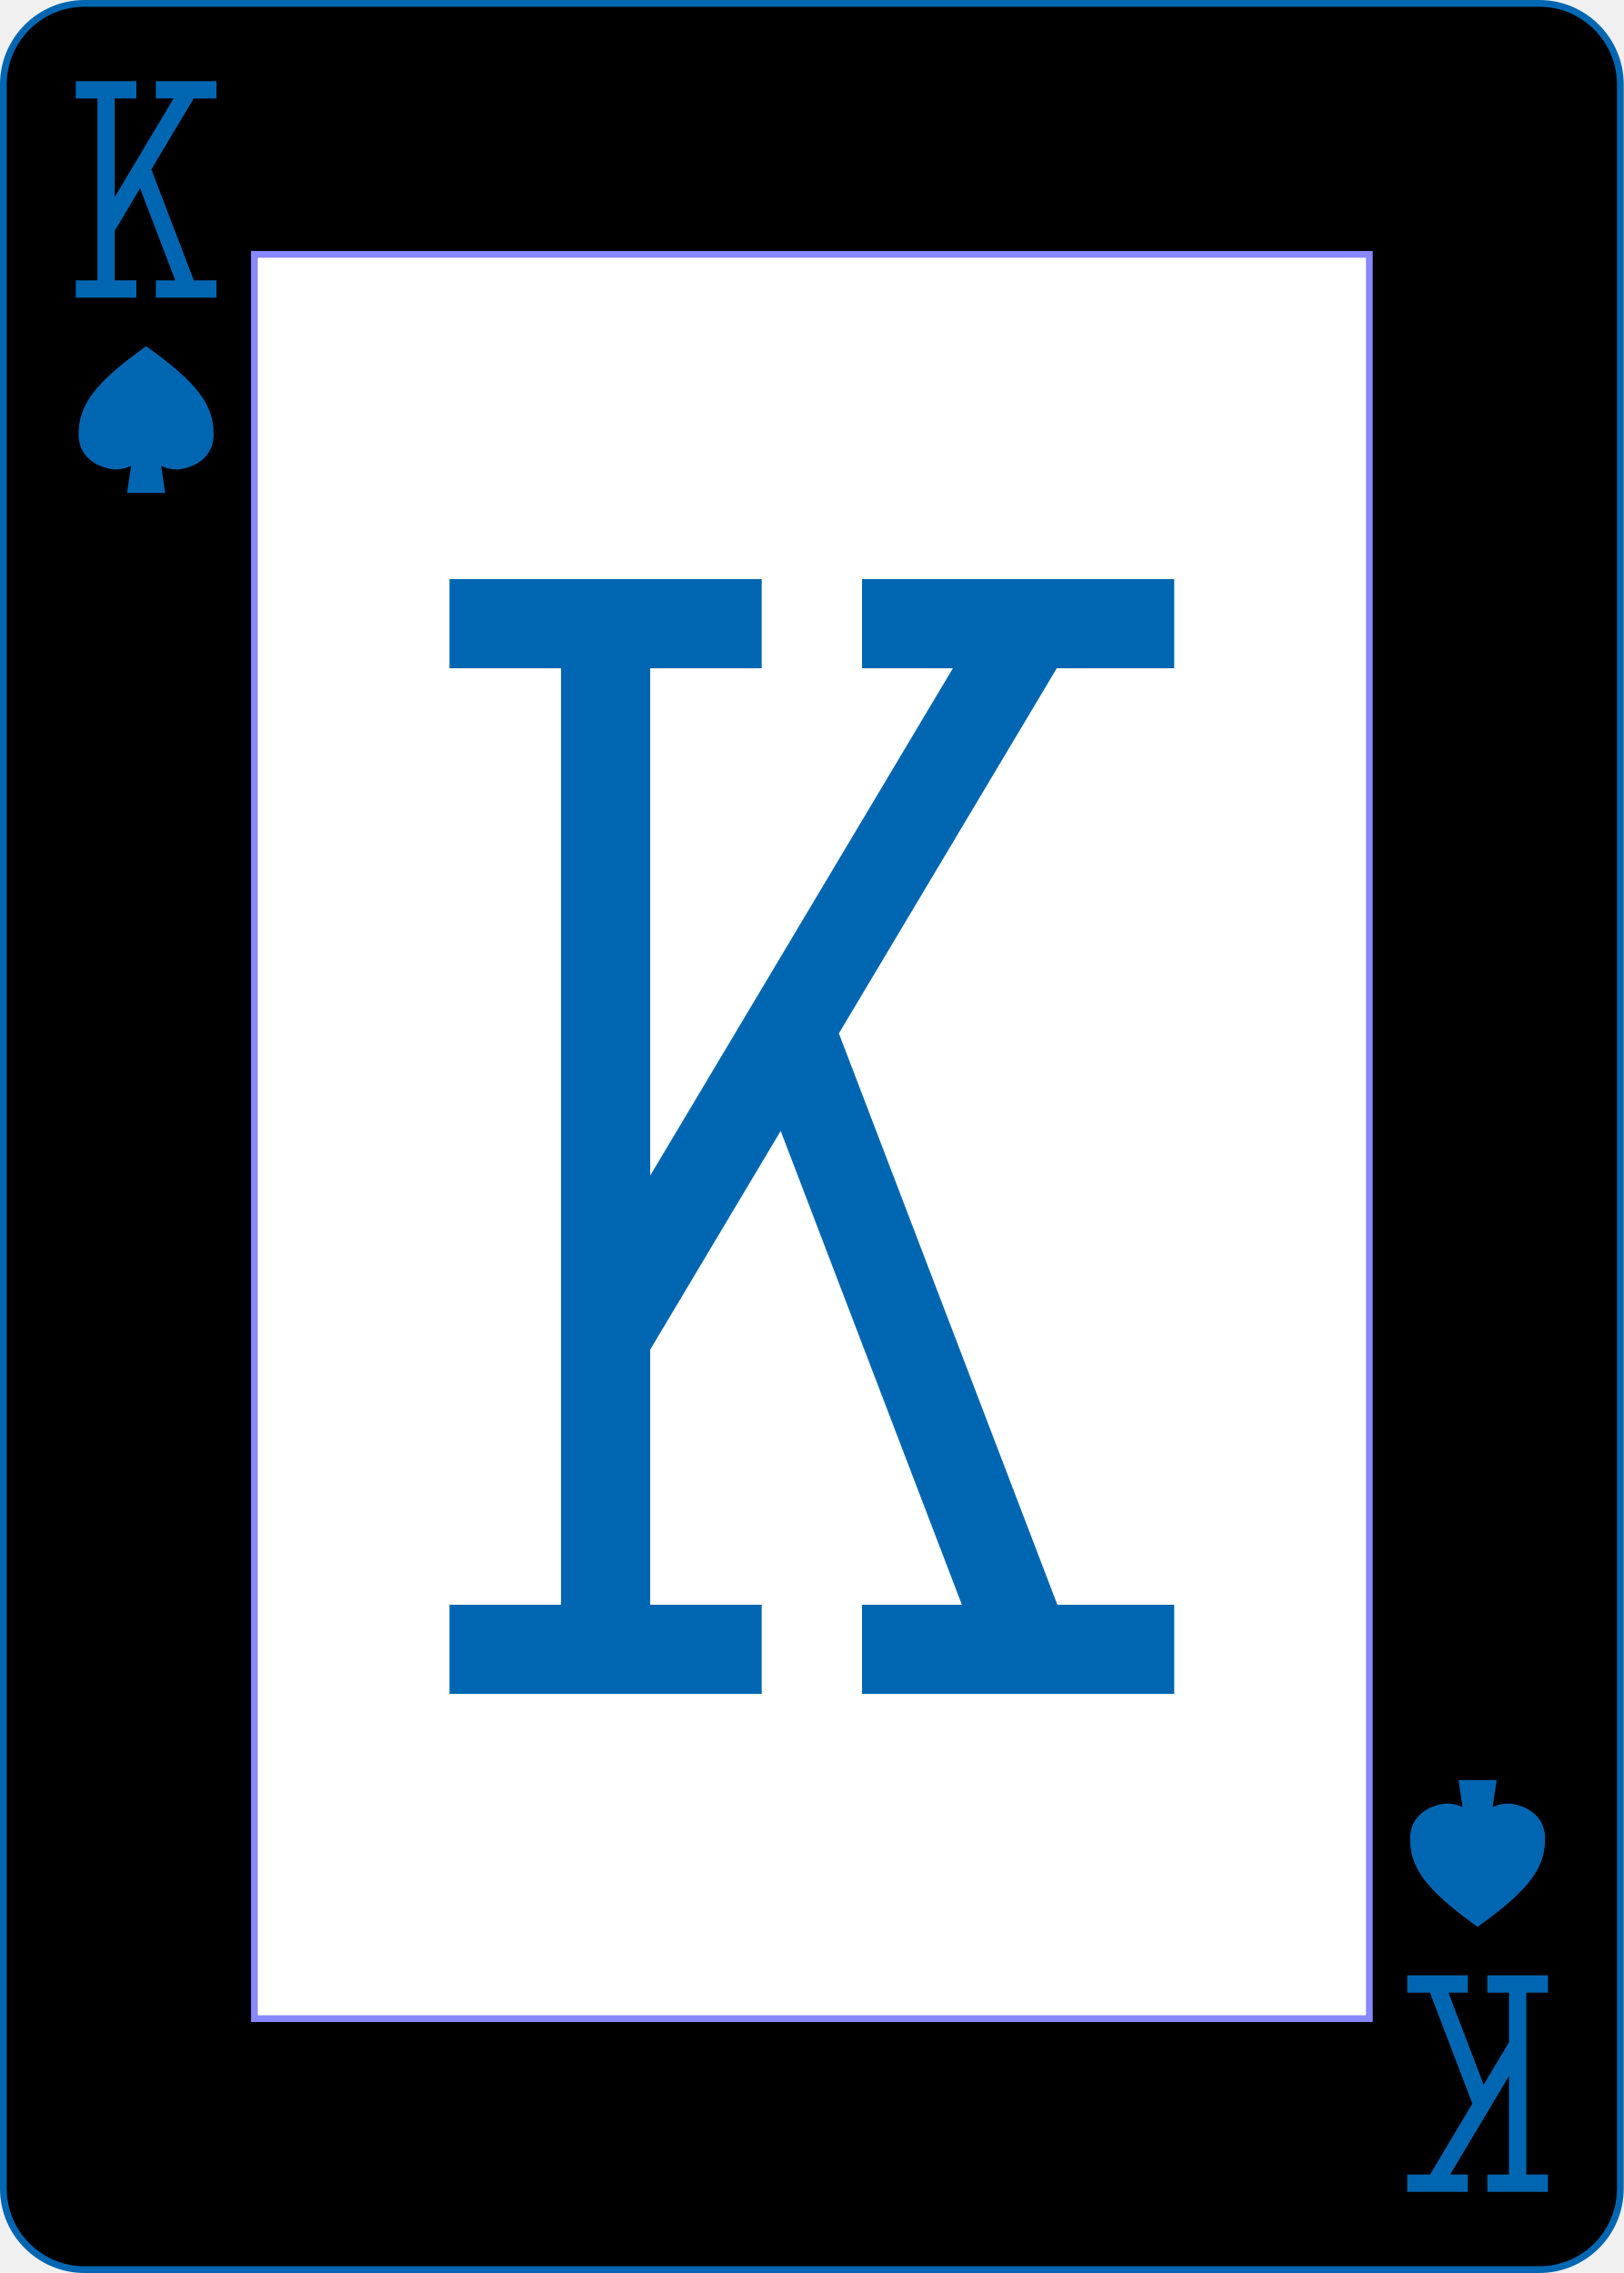
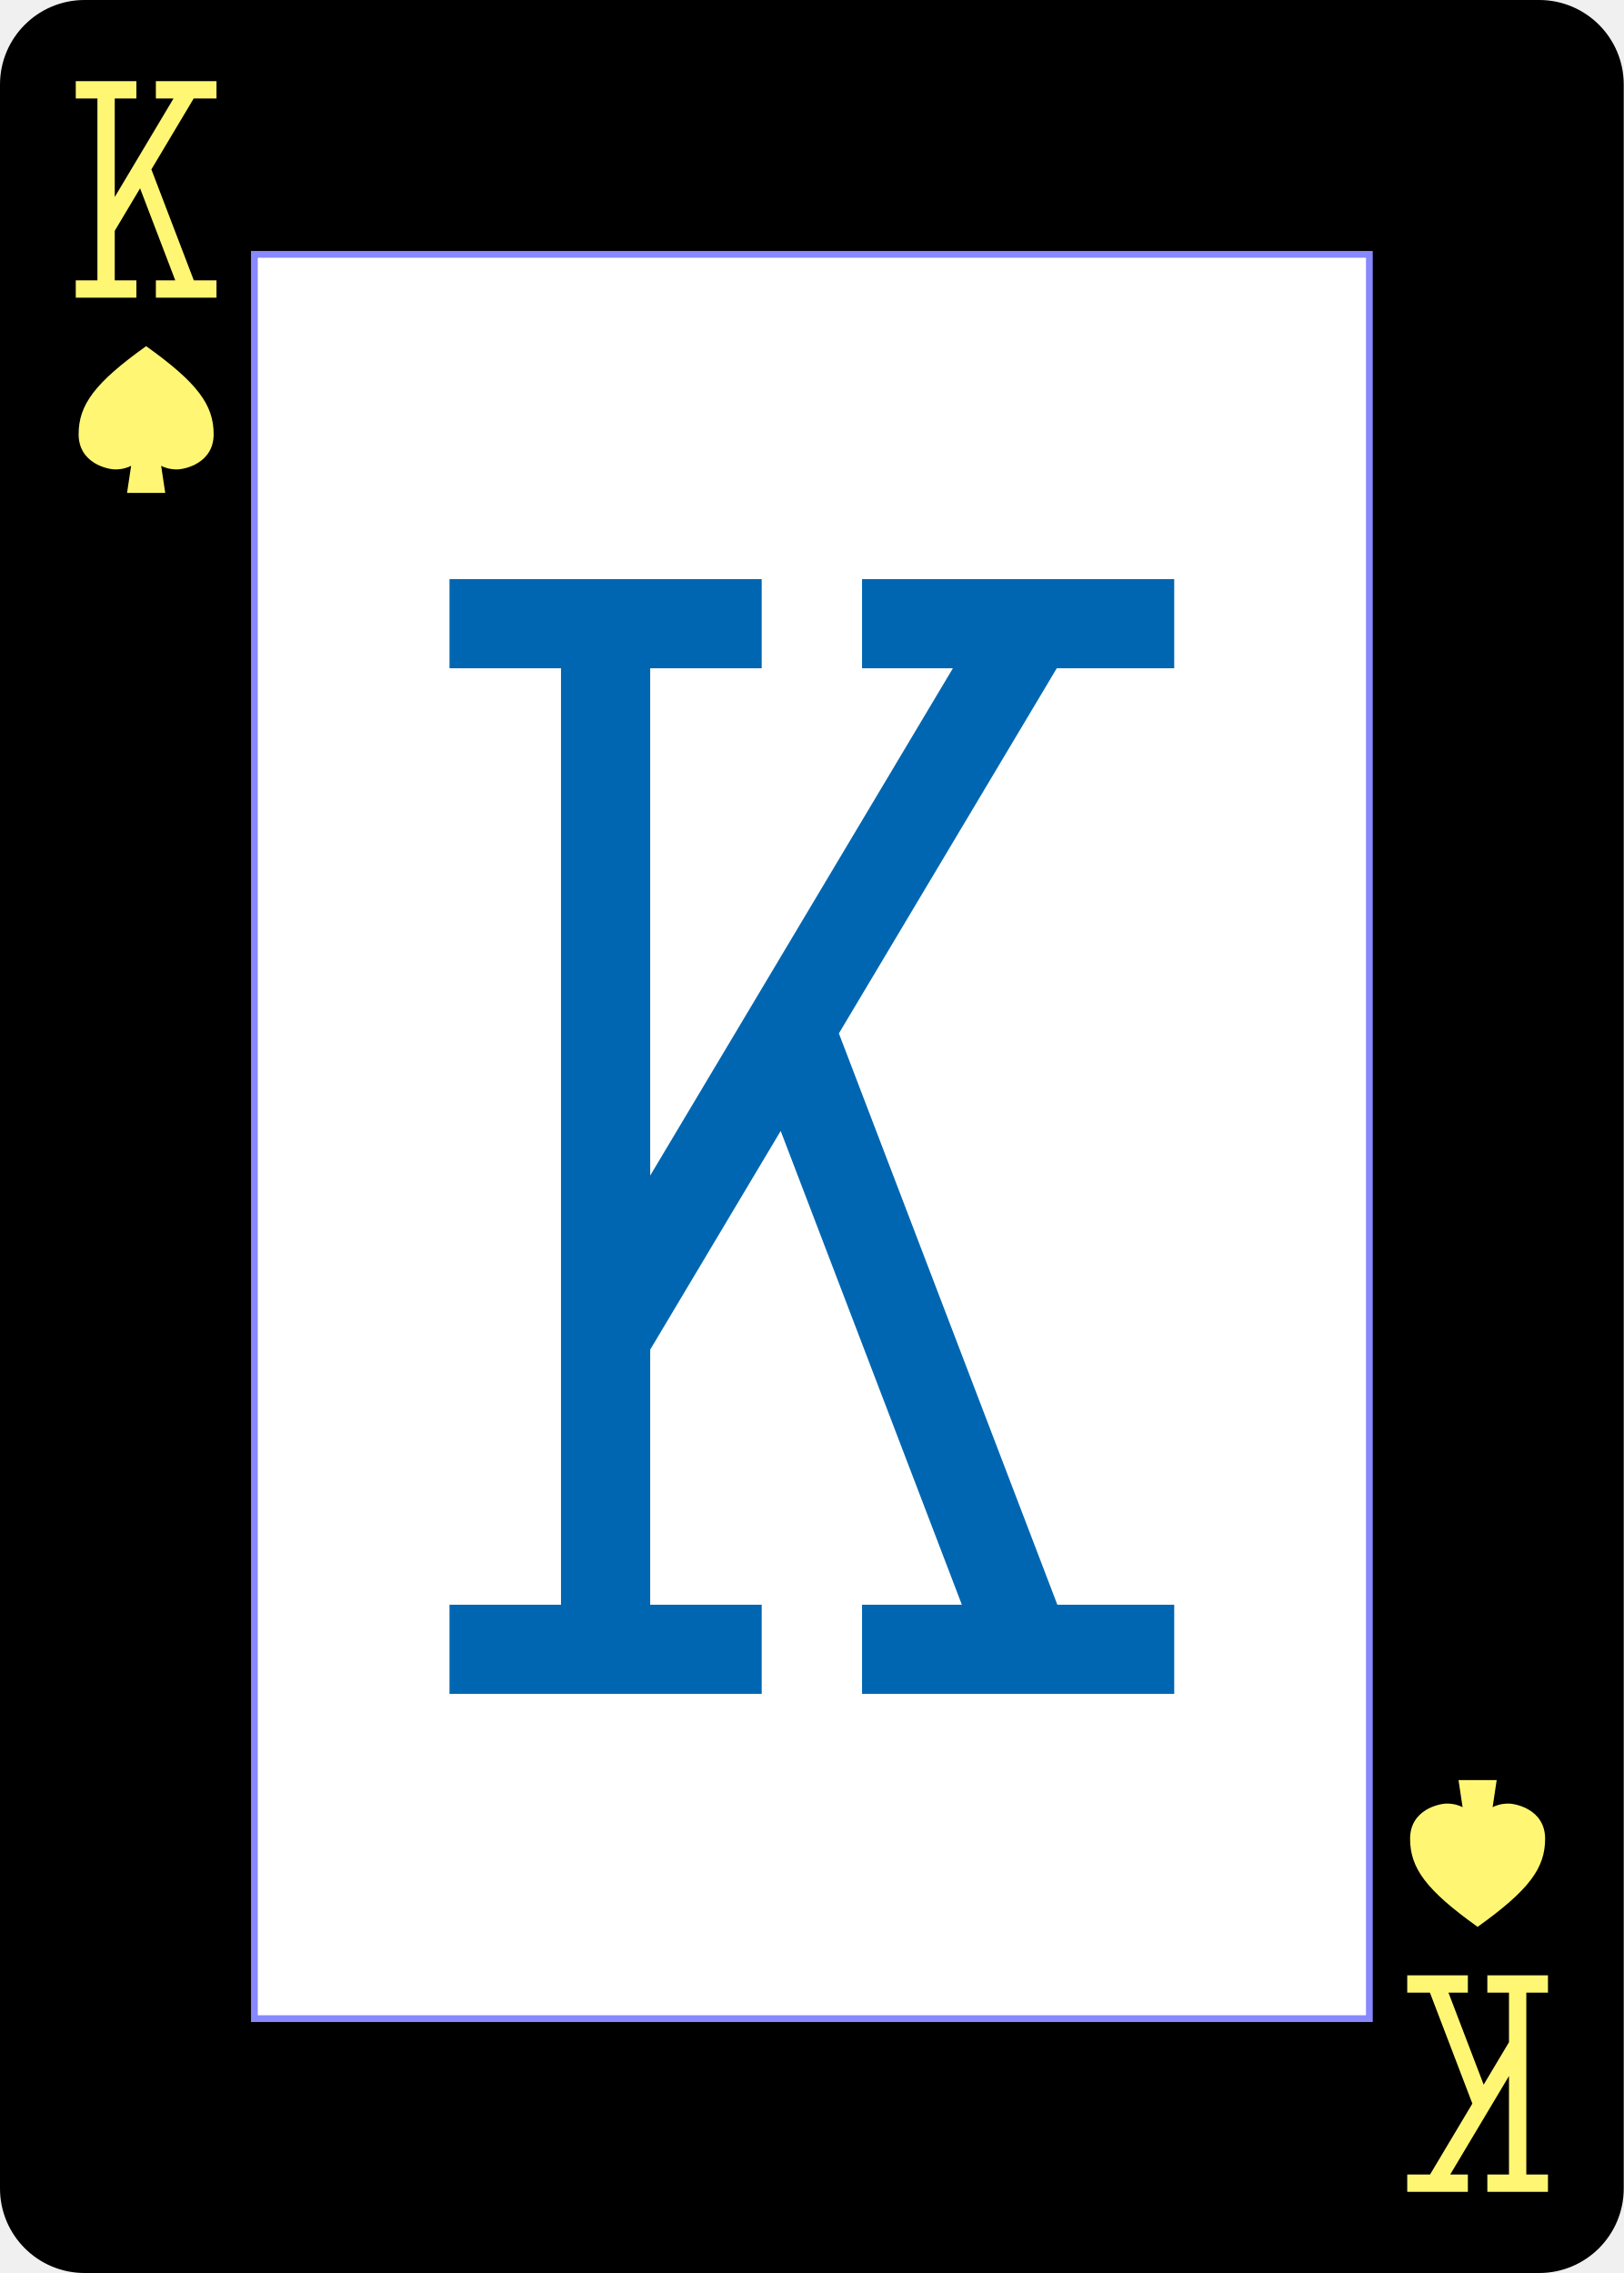
<svg xmlns="http://www.w3.org/2000/svg" xmlns:xlink="http://www.w3.org/1999/xlink" class="card" face="KS" height="3.5in" preserveAspectRatio="none" viewBox="-120 -168 240 336" width="2.5in">
  <defs>
    <symbol id="SSK" preserveAspectRatio="xMinYMid" viewBox="-600 -600 1200 1200">
      <path d="M0 -500C350 -250 460 -100 460 100C460 300 260 340 210 340C110 340 55 285 100 300L130 500L-130 500L-100 300C-55 285 -110 340 -210 340C-260 340 -460 300 -460 100C-460 -100 -350 -250 0 -500Z" fill="#0066b1" />
    </symbol>
    <symbol id="VSK" preserveAspectRatio="xMinYMid" viewBox="-500 -500 1000 1000">
      <path d="M-285 -460L-85 -460M-185 -460L-185 460M-285 460L-85 460M85 -460L285 -460M185 -440L-170 155M85 460L285 460M185 440L-10 -70" fill="none" stroke="#0066b1" stroke-linecap="square" stroke-miterlimit="1.5" stroke-width="80" />
    </symbol>
+     <symbol id="SS2Y" preserveAspectRatio="xMinYMid" viewBox="-600 -600 1200 1200">
+       <path d="M0 -500C350 -250 460 -100 460 100C460 300 260 340 210 340C110 340 55 285 100 300L130 500L-130 500L-100 300C-55 285 -110 340 -210 340C-260 340 -460 300 -460 100C-460 -100 -350 -250 0 -500Z" fill="#fff773" />
+     </symbol>
+     <symbol id="VSKY" preserveAspectRatio="xMinYMid" viewBox="-500 -500 1000 1000">
+       <path d="M-285 -460L-85 -460M-185 -460L-185 460M-285 460L-85 460M85 -460L285 -460M185 -440L-170 155M85 460L285 460M185 440L-10 -70" fill="none" stroke="#fff773" stroke-linecap="square" stroke-miterlimit="1.5" stroke-width="80" />
+     </symbol>
    <rect height="260.8" id="XSK" width="164.8" x="-82.4" y="-130.4" />
  </defs>
-   <rect fill="#000000" height="335" rx="12" ry="12" stroke="#0066b1" width="239" x="-119.5" y="-167.5" />
+   <rect fill="#000000" height="335" rx="12" ry="12" stroke="#000000" width="239" x="-119.5" y="-167.5" />
  <use fill="#FFF" height="260.8" stroke="#88f" width="164.8" xlink:href="#XSK" />
  <use height="164.8" width="164.8" x="-82.4" y="-82.4" xlink:href="#VSK" />
-   <use height="32" width="32" x="-114.4" y="-156" xlink:href="#VSK" />
-   <use height="26.032" width="26.032" x="-111.416" y="-119" xlink:href="#SSK" />
+   <use height="32" width="32" x="-114.4" y="-156" xlink:href="#VSKY" />
+   <use height="26.032" width="26.032" x="-111.416" y="-119" xlink:href="#SS2Y" />
  <g transform="rotate(180)">
-     <use height="32" width="32" x="-114.4" y="-156" xlink:href="#VSK" />
-     <use height="26.032" width="26.032" x="-111.416" y="-119" xlink:href="#SSK" />
+     <use height="32" width="32" x="-114.4" y="-156" xlink:href="#VSKY" />
+     <use height="26.032" width="26.032" x="-111.416" y="-119" xlink:href="#SS2Y" />
  </g>
</svg>
